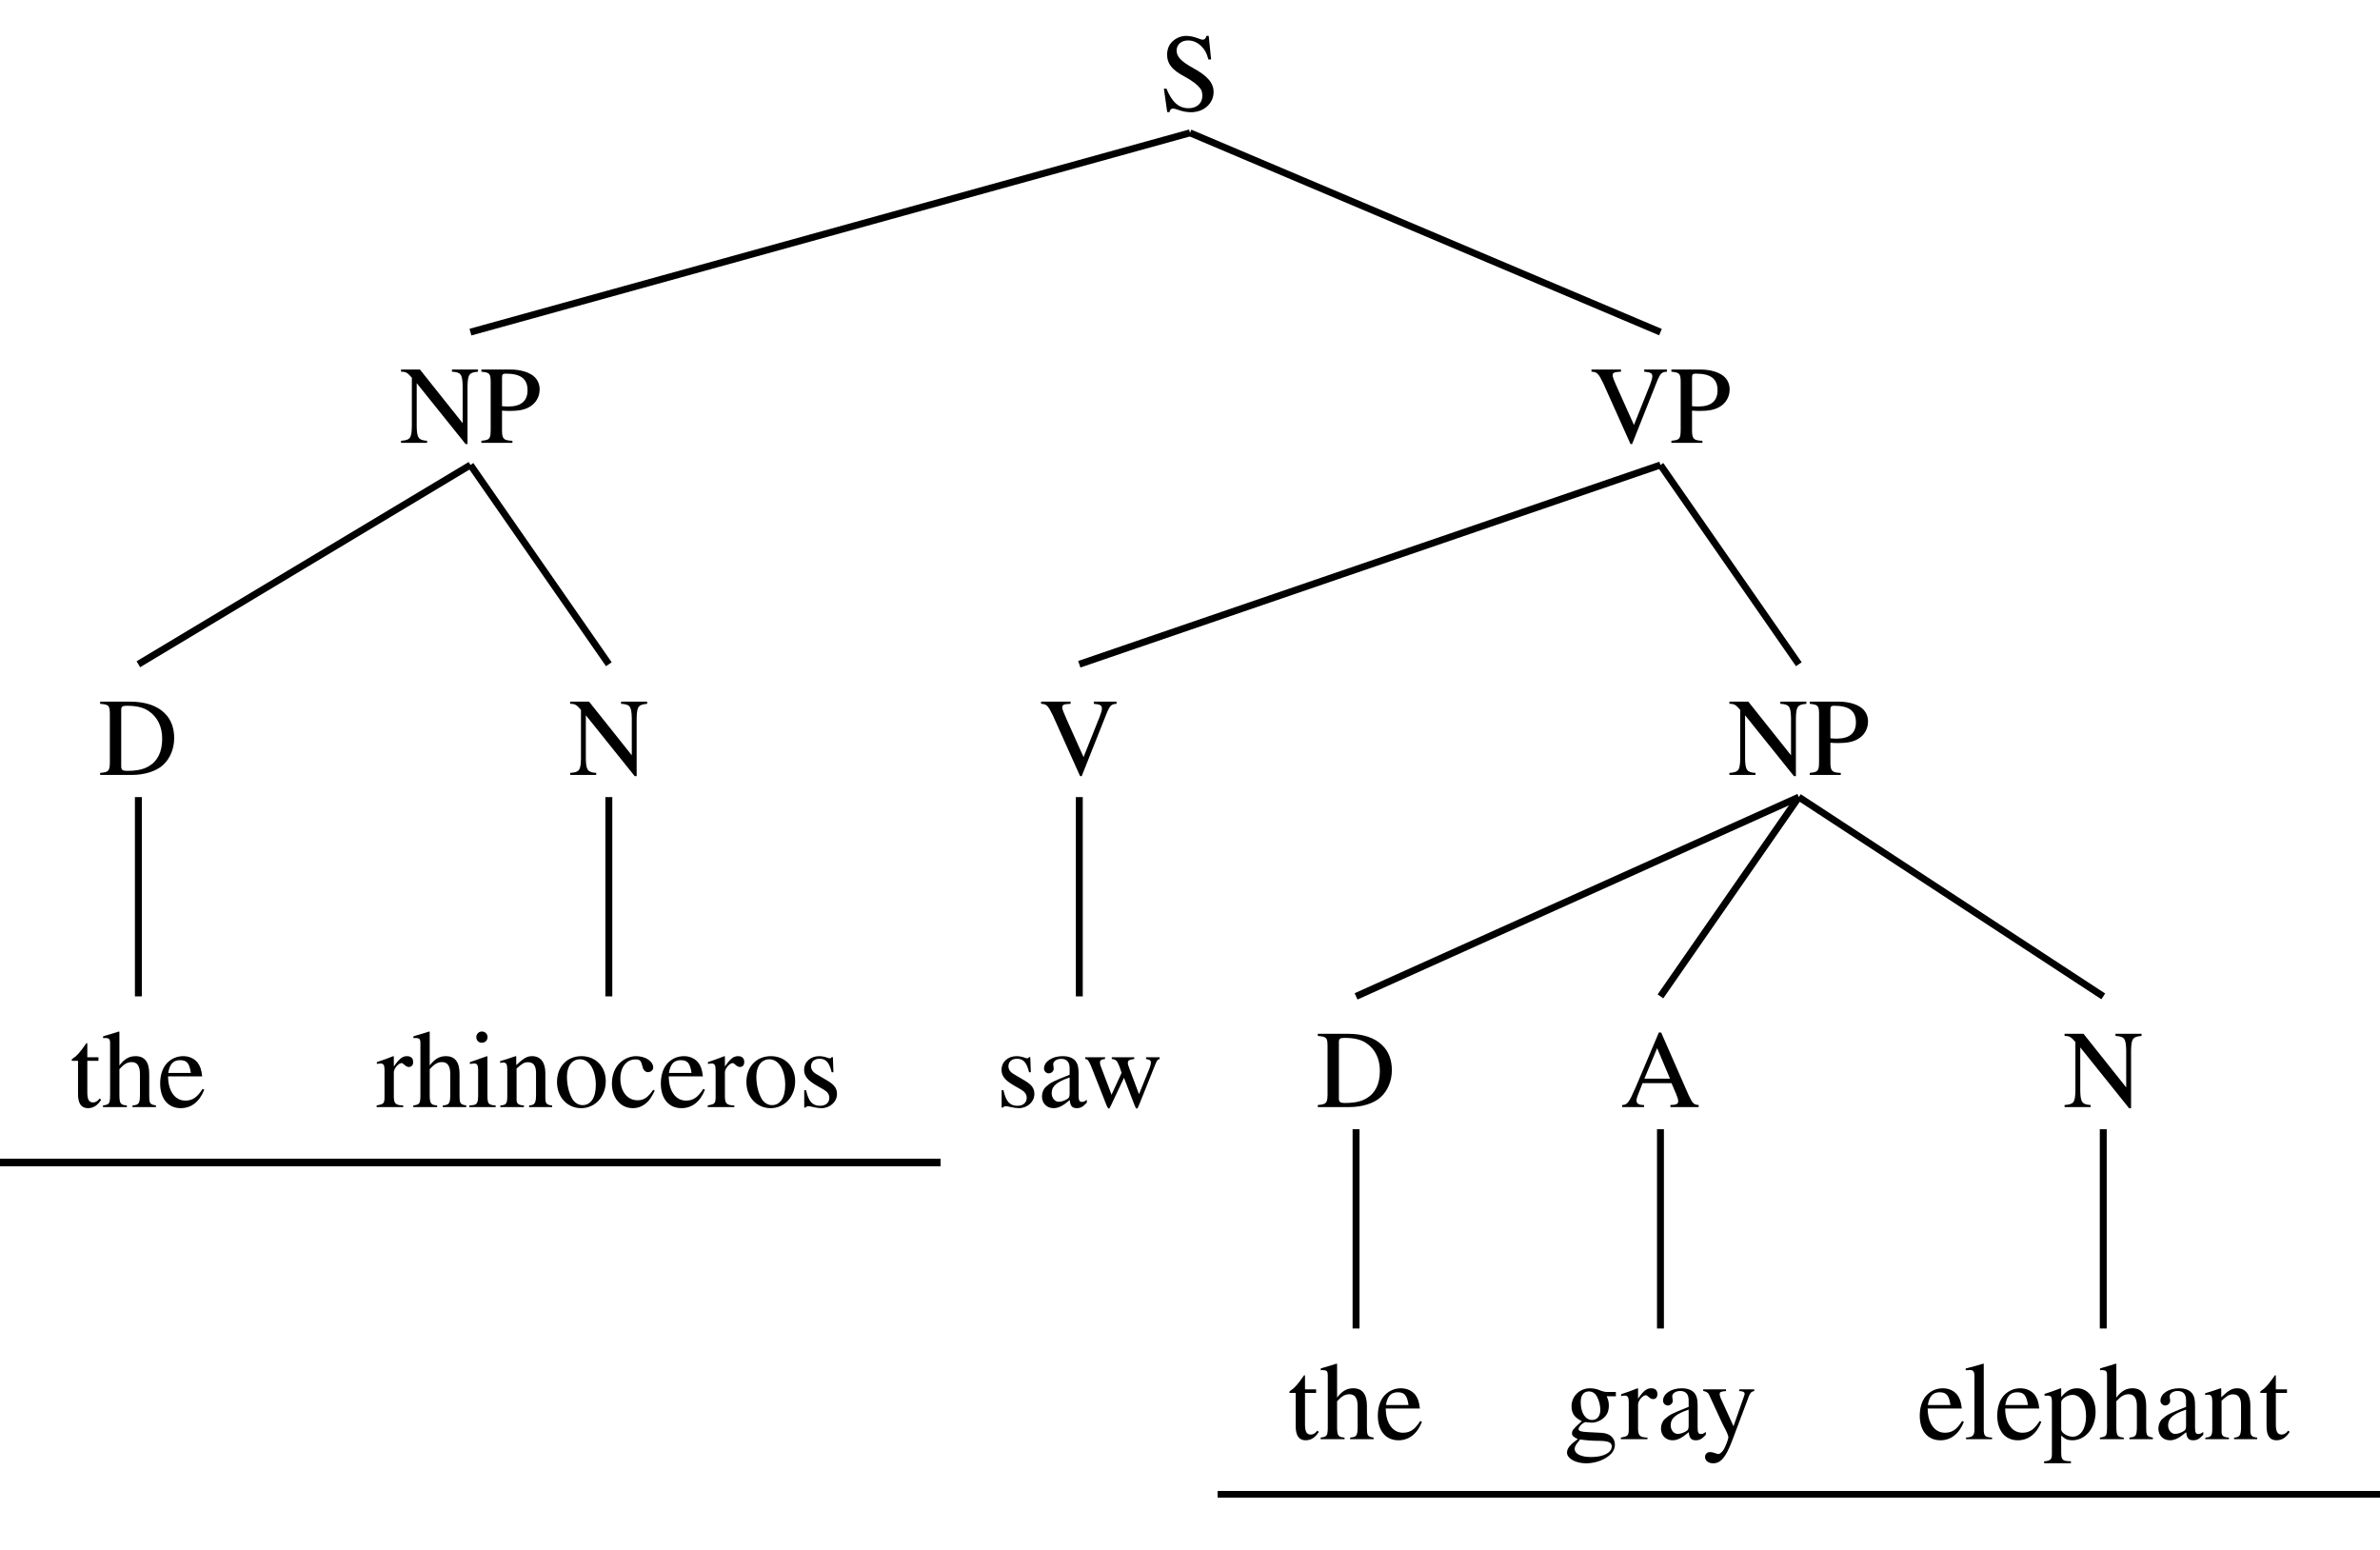
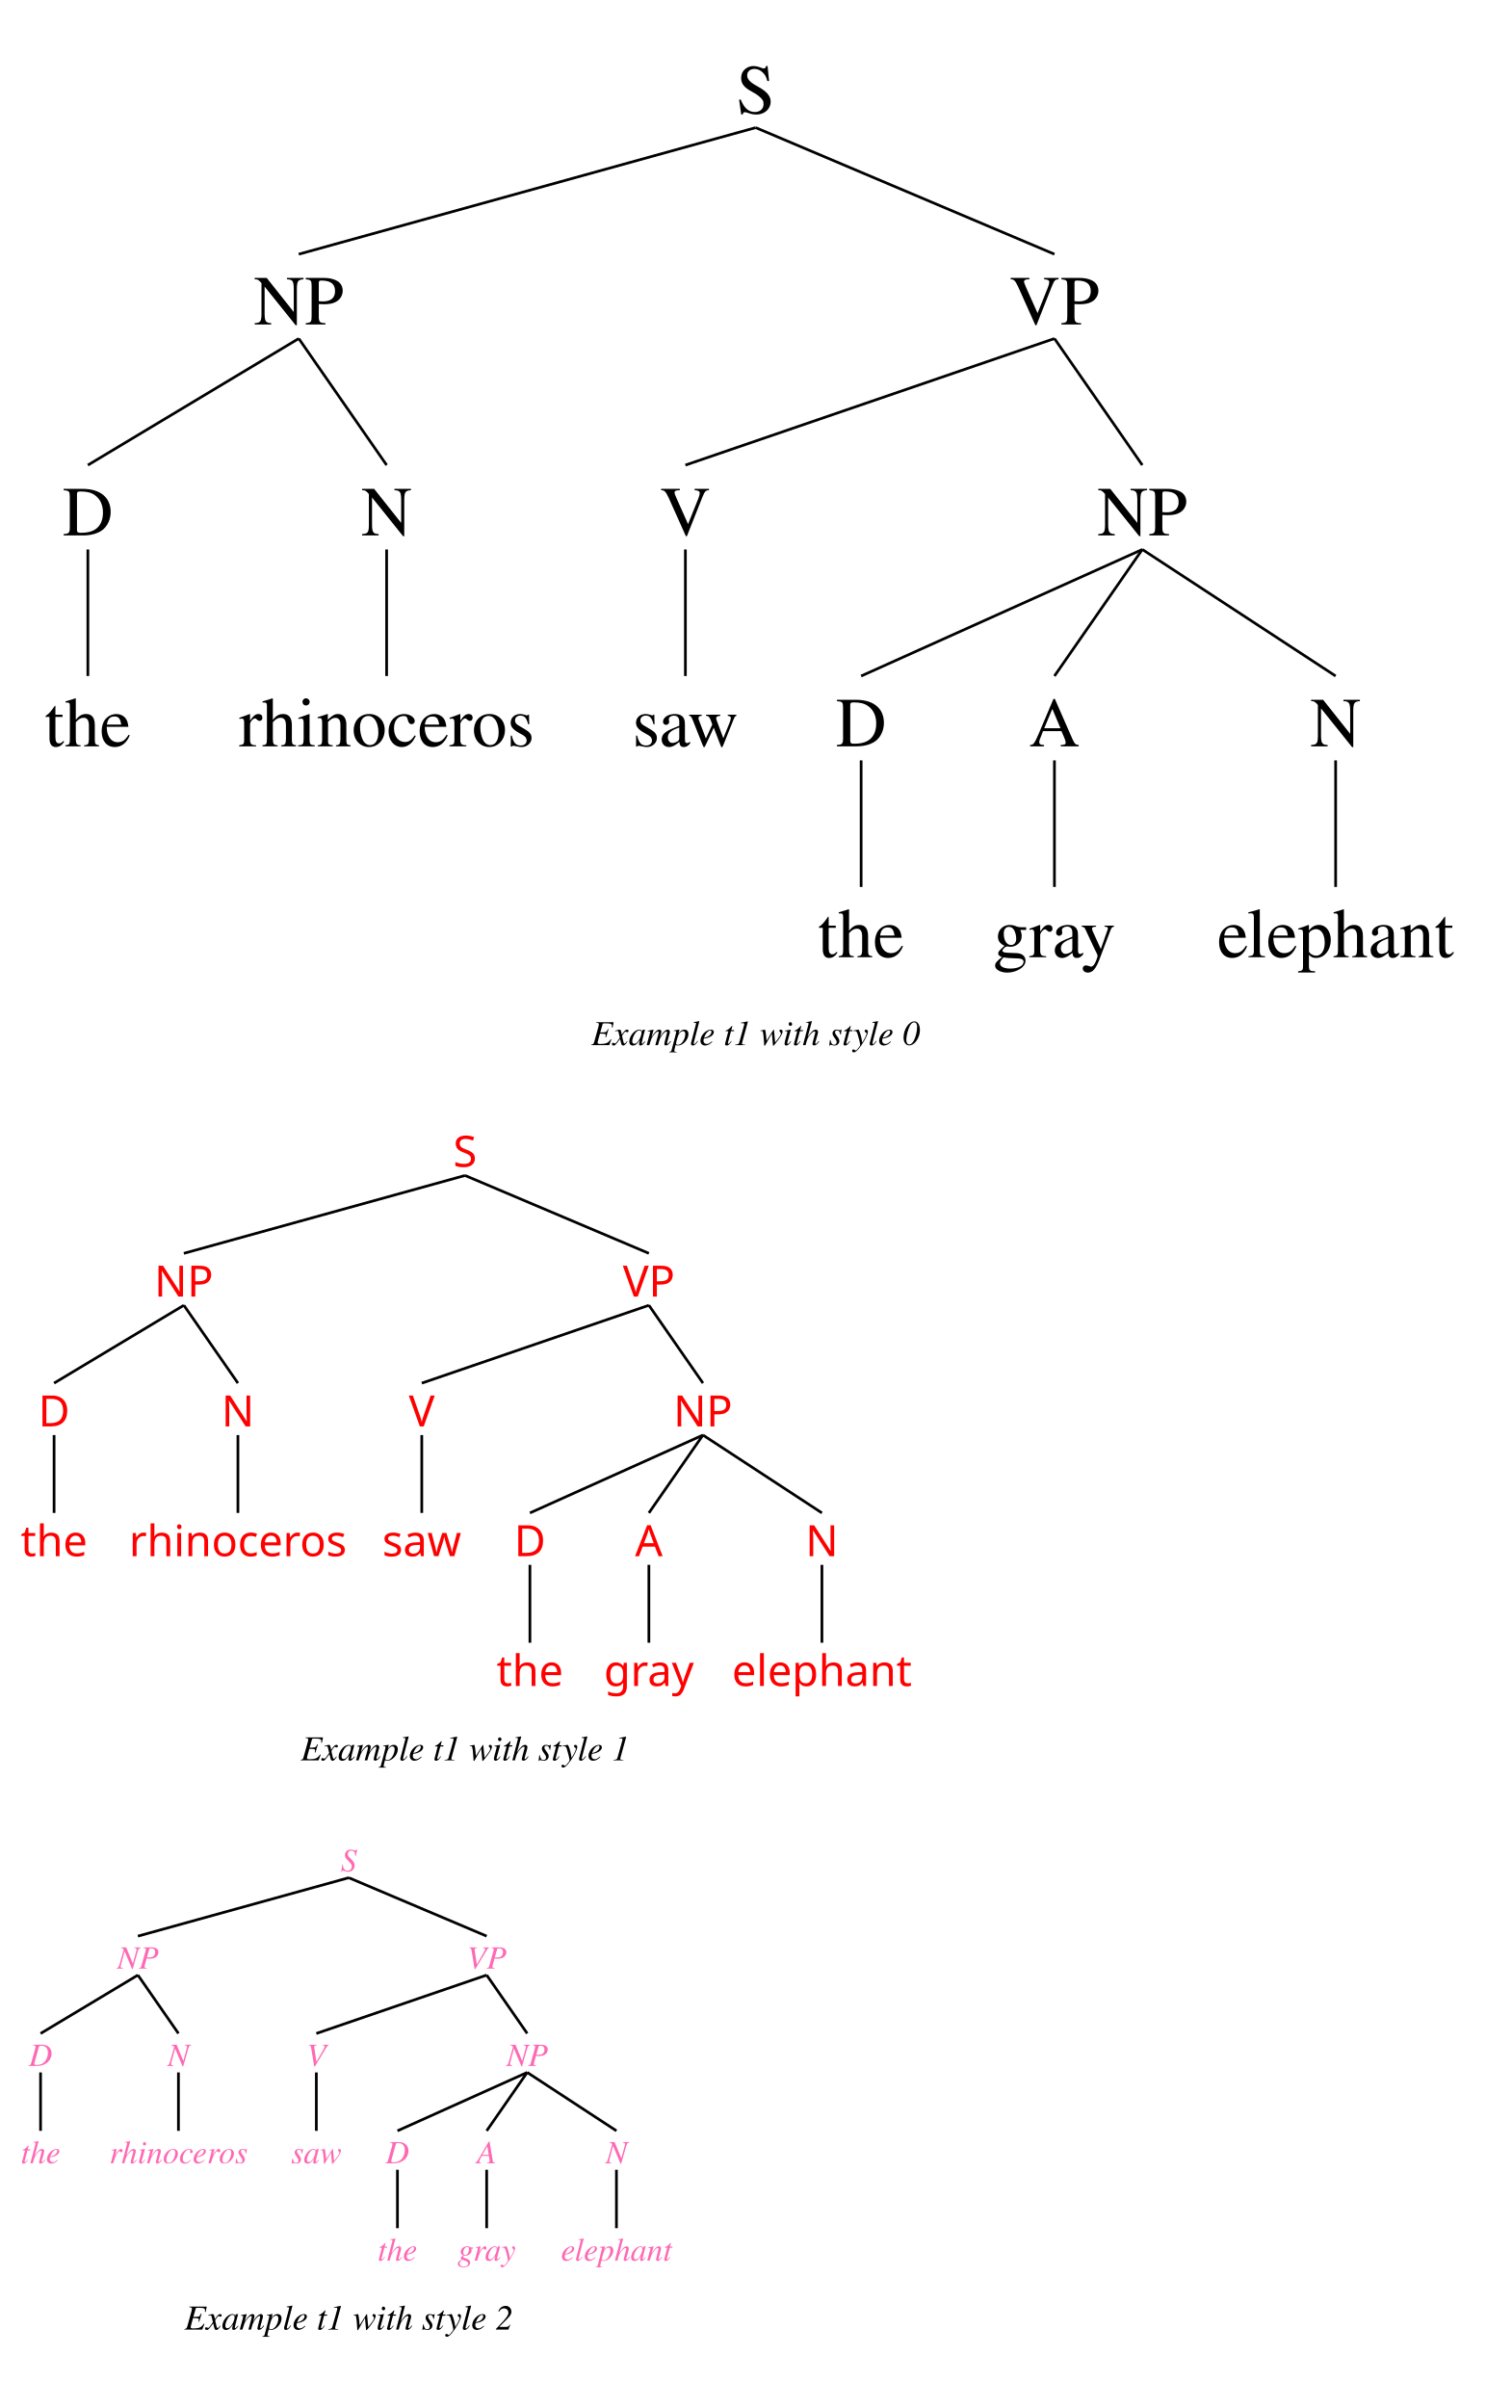
- <svg xmlns="http://www.w3.org/2000/svg" baseProfile="full" height="224px" preserveAspectRatio="xMidYMid meet" style="font-family: times, serif; font-weight: normal; font-style: normal; font-size: 16px;" version="1.1" viewBox="0,0,344.0,224.0" width="344px">
+ <svg xmlns="http://www.w3.org/2000/svg" baseProfile="full" height="890.5px" preserveAspectRatio="xMidYMid meet" version="1.1" viewBox="0,0,559.0,890.5" width="559px">
  <defs />
-   <svg width="100%" x="0" y="0px">
+   <svg height="383.5" width="559.0" x="0" y="16">
    <defs />
-     <text text-anchor="middle" x="50%" y="16px">S</text>
-   </svg>
-   <svg width="39.535%" x="0%" y="48px">
-     <defs />
-     <svg width="100%" x="0" y="0px">
+     <svg baseProfile="full" height="383.5px" preserveAspectRatio="xMidYMid meet" version="1.1" viewBox="0,0,559.0,383.5" width="559px">
      <defs />
-       <text text-anchor="middle" x="50%" y="16px">NP</text>
-     </svg>
-     <svg width="29.412%" x="0%" y="48px">
-       <defs />
-       <svg width="100%" x="0" y="0px">
-         <defs />
-         <text text-anchor="middle" x="50%" y="16px">D</text>
-       </svg>
-       <svg width="100%" x="0%" y="48px">
-         <defs />
-         <svg width="100%" x="0" y="0px">
-           <defs />
-           <text text-anchor="middle" x="50%" y="16px">the</text>
-         </svg>
-       </svg>
-       <line stroke="black" x1="50%" x2="50%" y1="19.2px" y2="48px" />
-     </svg>
-     <line stroke="black" x1="50%" x2="14.706%" y1="19.2px" y2="48px" />
-     <svg width="70.588%" x="29.412%" y="48px">
-       <defs />
-       <svg width="100%" x="0" y="0px">
-         <defs />
-         <text text-anchor="middle" x="50%" y="16px">N</text>
-       </svg>
-       <svg width="100%" x="0%" y="48px">
-         <defs />
-         <svg width="100%" x="0" y="0px">
-           <defs />
-           <text text-anchor="middle" x="50%" y="16px">rhinoceros</text>
-         </svg>
-       </svg>
-       <line stroke="black" x1="50%" x2="50%" y1="19.2px" y2="48px" />
-     </svg>
-     <line stroke="black" x1="50%" x2="64.706%" y1="19.2px" y2="48px" />
-   </svg>
-   <line stroke="black" x1="50%" x2="19.767%" y1="19.2px" y2="48px" />
-   <svg width="60.465%" x="39.535%" y="48px">
-     <defs />
-     <svg width="100%" x="0" y="0px">
-       <defs />
-       <text text-anchor="middle" x="50%" y="16px">VP</text>
-     </svg>
-     <svg width="19.231%" x="0%" y="48px">
-       <defs />
-       <svg width="100%" x="0" y="0px">
-         <defs />
-         <text text-anchor="middle" x="50%" y="16px">V</text>
-       </svg>
-       <svg width="100%" x="0%" y="48px">
-         <defs />
-         <svg width="100%" x="0" y="0px">
-           <defs />
-           <text text-anchor="middle" x="50%" y="16px">saw</text>
-         </svg>
-       </svg>
-       <line stroke="black" x1="50%" x2="50%" y1="19.2px" y2="48px" />
-     </svg>
-     <line stroke="black" x1="50%" x2="9.615%" y1="19.2px" y2="48px" />
-     <svg width="80.769%" x="19.231%" y="48px">
-       <defs />
-       <svg width="100%" x="0" y="0px">
-         <defs />
-         <text text-anchor="middle" x="50%" y="16px">NP</text>
-       </svg>
-       <svg width="23.809%" x="0%" y="48px">
-         <defs />
-         <svg width="100%" x="0" y="0px">
-           <defs />
-           <text text-anchor="middle" x="50%" y="16px">D</text>
-         </svg>
-         <svg width="100%" x="0%" y="48px">
+       <svg height="351.0" width="559.0" x="0" y="0">
+         <defs />
+         <svg baseProfile="full" height="351px" preserveAspectRatio="xMidYMid meet" style="font-family: georgia, times, serif; font-weight:normal; font-style: normal; font-size: 26px;" version="1.1" viewBox="0,0,559.0,351.0" width="559px">
          <defs />
          <svg width="100%" x="0" y="0px">
            <defs />
-             <text text-anchor="middle" x="50%" y="16px">the</text>
-           </svg>
+             <text fill="black" text-anchor="middle" x="50%" y="26px">S</text>
+           </svg>
+           <svg width="39.535%" x="0%" y="78px">
+             <defs />
+             <svg width="100%" x="0" y="0px">
+               <defs />
+               <text fill="black" text-anchor="middle" x="50%" y="26px">NP</text>
+             </svg>
+             <svg width="29.412%" x="0%" y="78px">
+               <defs />
+               <svg width="100%" x="0" y="0px">
+                 <defs />
+                 <text fill="black" text-anchor="middle" x="50%" y="26px">D</text>
+               </svg>
+               <svg width="100%" x="0%" y="78px">
+                 <defs />
+                 <svg width="100%" x="0" y="0px">
+                   <defs />
+                   <text fill="black" text-anchor="middle" x="50%" y="26px">the</text>
+                 </svg>
+               </svg>
+               <line stroke="black" x1="50%" x2="50%" y1="31.2px" y2="78px" />
+             </svg>
+             <line stroke="black" x1="50%" x2="14.706%" y1="31.2px" y2="78px" />
+             <svg width="70.588%" x="29.412%" y="78px">
+               <defs />
+               <svg width="100%" x="0" y="0px">
+                 <defs />
+                 <text fill="black" text-anchor="middle" x="50%" y="26px">N</text>
+               </svg>
+               <svg width="100%" x="0%" y="78px">
+                 <defs />
+                 <svg width="100%" x="0" y="0px">
+                   <defs />
+                   <text fill="black" text-anchor="middle" x="50%" y="26px">rhinoceros</text>
+                 </svg>
+               </svg>
+               <line stroke="black" x1="50%" x2="50%" y1="31.2px" y2="78px" />
+             </svg>
+             <line stroke="black" x1="50%" x2="64.706%" y1="31.2px" y2="78px" />
+           </svg>
+           <line stroke="black" x1="50%" x2="19.767%" y1="31.2px" y2="78px" />
+           <svg width="60.465%" x="39.535%" y="78px">
+             <defs />
+             <svg width="100%" x="0" y="0px">
+               <defs />
+               <text fill="black" text-anchor="middle" x="50%" y="26px">VP</text>
+             </svg>
+             <svg width="19.231%" x="0%" y="78px">
+               <defs />
+               <svg width="100%" x="0" y="0px">
+                 <defs />
+                 <text fill="black" text-anchor="middle" x="50%" y="26px">V</text>
+               </svg>
+               <svg width="100%" x="0%" y="78px">
+                 <defs />
+                 <svg width="100%" x="0" y="0px">
+                   <defs />
+                   <text fill="black" text-anchor="middle" x="50%" y="26px">saw</text>
+                 </svg>
+               </svg>
+               <line stroke="black" x1="50%" x2="50%" y1="31.2px" y2="78px" />
+             </svg>
+             <line stroke="black" x1="50%" x2="9.615%" y1="31.2px" y2="78px" />
+             <svg width="80.769%" x="19.231%" y="78px">
+               <defs />
+               <svg width="100%" x="0" y="0px">
+                 <defs />
+                 <text fill="black" text-anchor="middle" x="50%" y="26px">NP</text>
+               </svg>
+               <svg width="23.809%" x="0%" y="78px">
+                 <defs />
+                 <svg width="100%" x="0" y="0px">
+                   <defs />
+                   <text fill="black" text-anchor="middle" x="50%" y="26px">D</text>
+                 </svg>
+                 <svg width="100%" x="0%" y="78px">
+                   <defs />
+                   <svg width="100%" x="0" y="0px">
+                     <defs />
+                     <text fill="black" text-anchor="middle" x="50%" y="26px">the</text>
+                   </svg>
+                 </svg>
+                 <line stroke="black" x1="50%" x2="50%" y1="31.2px" y2="78px" />
+               </svg>
+               <line stroke="black" x1="50%" x2="11.905%" y1="31.2px" y2="78px" />
+               <svg width="28.571%" x="23.809%" y="78px">
+                 <defs />
+                 <svg width="100%" x="0" y="0px">
+                   <defs />
+                   <text fill="black" text-anchor="middle" x="50%" y="26px">A</text>
+                 </svg>
+                 <svg width="100%" x="0%" y="78px">
+                   <defs />
+                   <svg width="100%" x="0" y="0px">
+                     <defs />
+                     <text fill="black" text-anchor="middle" x="50%" y="26px">gray</text>
+                   </svg>
+                 </svg>
+                 <line stroke="black" x1="50%" x2="50%" y1="31.2px" y2="78px" />
+               </svg>
+               <line stroke="black" x1="50%" x2="38.095%" y1="31.2px" y2="78px" />
+               <svg width="47.619%" x="52.381%" y="78px">
+                 <defs />
+                 <svg width="100%" x="0" y="0px">
+                   <defs />
+                   <text fill="black" text-anchor="middle" x="50%" y="26px">N</text>
+                 </svg>
+                 <svg width="100%" x="0%" y="78px">
+                   <defs />
+                   <svg width="100%" x="0" y="0px">
+                     <defs />
+                     <text fill="black" text-anchor="middle" x="50%" y="26px">elephant</text>
+                   </svg>
+                 </svg>
+                 <line stroke="black" x1="50%" x2="50%" y1="31.2px" y2="78px" />
+               </svg>
+               <line stroke="black" x1="50%" x2="76.191%" y1="31.2px" y2="78px" />
+             </svg>
+             <line stroke="black" x1="50%" x2="59.615%" y1="31.2px" y2="78px" />
+           </svg>
+           <line stroke="black" x1="50%" x2="69.767%" y1="31.2px" y2="78px" />
        </svg>
-         <line stroke="black" x1="50%" x2="50%" y1="19.2px" y2="48px" />
-       </svg>
-       <line stroke="black" x1="50%" x2="11.905%" y1="19.2px" y2="48px" />
-       <svg width="28.571%" x="23.809%" y="48px">
-         <defs />
-         <svg width="100%" x="0" y="0px">
-           <defs />
-           <text text-anchor="middle" x="50%" y="16px">A</text>
-         </svg>
-         <svg width="100%" x="0%" y="48px">
+       </svg>
+       <svg height="100%" width="100%" x="0" y="357.5">
+         <defs />
+         <text style="font-family: times, serif; font-weight:normal; font-style: italic; font-size: 13px;" text-anchor="middle" x="50%" y="1em">Example t1 with style 0</text>
+       </svg>
+     </svg>
+   </svg>
+   <svg height="248.5" width="344.0" x="0" y="415.5">
+     <defs />
+     <svg baseProfile="full" height="248.5px" preserveAspectRatio="xMidYMid meet" version="1.1" viewBox="0,0,344.0,248.5" width="344px">
+       <defs />
+       <svg height="216.0" width="344.0" x="0" y="0">
+         <defs />
+         <svg baseProfile="full" height="216px" preserveAspectRatio="xMidYMid meet" style="font-family: sans-serif; font-weight:normal; font-style: normal; font-size: 16px;" version="1.1" viewBox="0,0,344.0,216.0" width="344px">
          <defs />
          <svg width="100%" x="0" y="0px">
            <defs />
-             <text text-anchor="middle" x="50%" y="16px">gray</text>
-           </svg>
+             <text fill="red" text-anchor="middle" x="50%" y="16px">S</text>
+           </svg>
+           <svg width="39.535%" x="0%" y="48px">
+             <defs />
+             <svg width="100%" x="0" y="0px">
+               <defs />
+               <text fill="red" text-anchor="middle" x="50%" y="16px">NP</text>
+             </svg>
+             <svg width="29.412%" x="0%" y="48px">
+               <defs />
+               <svg width="100%" x="0" y="0px">
+                 <defs />
+                 <text fill="red" text-anchor="middle" x="50%" y="16px">D</text>
+               </svg>
+               <svg width="100%" x="0%" y="48px">
+                 <defs />
+                 <svg width="100%" x="0" y="0px">
+                   <defs />
+                   <text fill="red" text-anchor="middle" x="50%" y="16px">the</text>
+                 </svg>
+               </svg>
+               <line stroke="black" x1="50%" x2="50%" y1="19.2px" y2="48px" />
+             </svg>
+             <line stroke="black" x1="50%" x2="14.706%" y1="19.2px" y2="48px" />
+             <svg width="70.588%" x="29.412%" y="48px">
+               <defs />
+               <svg width="100%" x="0" y="0px">
+                 <defs />
+                 <text fill="red" text-anchor="middle" x="50%" y="16px">N</text>
+               </svg>
+               <svg width="100%" x="0%" y="48px">
+                 <defs />
+                 <svg width="100%" x="0" y="0px">
+                   <defs />
+                   <text fill="red" text-anchor="middle" x="50%" y="16px">rhinoceros</text>
+                 </svg>
+               </svg>
+               <line stroke="black" x1="50%" x2="50%" y1="19.2px" y2="48px" />
+             </svg>
+             <line stroke="black" x1="50%" x2="64.706%" y1="19.2px" y2="48px" />
+           </svg>
+           <line stroke="black" x1="50%" x2="19.767%" y1="19.2px" y2="48px" />
+           <svg width="60.465%" x="39.535%" y="48px">
+             <defs />
+             <svg width="100%" x="0" y="0px">
+               <defs />
+               <text fill="red" text-anchor="middle" x="50%" y="16px">VP</text>
+             </svg>
+             <svg width="19.231%" x="0%" y="48px">
+               <defs />
+               <svg width="100%" x="0" y="0px">
+                 <defs />
+                 <text fill="red" text-anchor="middle" x="50%" y="16px">V</text>
+               </svg>
+               <svg width="100%" x="0%" y="48px">
+                 <defs />
+                 <svg width="100%" x="0" y="0px">
+                   <defs />
+                   <text fill="red" text-anchor="middle" x="50%" y="16px">saw</text>
+                 </svg>
+               </svg>
+               <line stroke="black" x1="50%" x2="50%" y1="19.2px" y2="48px" />
+             </svg>
+             <line stroke="black" x1="50%" x2="9.615%" y1="19.2px" y2="48px" />
+             <svg width="80.769%" x="19.231%" y="48px">
+               <defs />
+               <svg width="100%" x="0" y="0px">
+                 <defs />
+                 <text fill="red" text-anchor="middle" x="50%" y="16px">NP</text>
+               </svg>
+               <svg width="23.809%" x="0%" y="48px">
+                 <defs />
+                 <svg width="100%" x="0" y="0px">
+                   <defs />
+                   <text fill="red" text-anchor="middle" x="50%" y="16px">D</text>
+                 </svg>
+                 <svg width="100%" x="0%" y="48px">
+                   <defs />
+                   <svg width="100%" x="0" y="0px">
+                     <defs />
+                     <text fill="red" text-anchor="middle" x="50%" y="16px">the</text>
+                   </svg>
+                 </svg>
+                 <line stroke="black" x1="50%" x2="50%" y1="19.2px" y2="48px" />
+               </svg>
+               <line stroke="black" x1="50%" x2="11.905%" y1="19.2px" y2="48px" />
+               <svg width="28.571%" x="23.809%" y="48px">
+                 <defs />
+                 <svg width="100%" x="0" y="0px">
+                   <defs />
+                   <text fill="red" text-anchor="middle" x="50%" y="16px">A</text>
+                 </svg>
+                 <svg width="100%" x="0%" y="48px">
+                   <defs />
+                   <svg width="100%" x="0" y="0px">
+                     <defs />
+                     <text fill="red" text-anchor="middle" x="50%" y="16px">gray</text>
+                   </svg>
+                 </svg>
+                 <line stroke="black" x1="50%" x2="50%" y1="19.2px" y2="48px" />
+               </svg>
+               <line stroke="black" x1="50%" x2="38.095%" y1="19.2px" y2="48px" />
+               <svg width="47.619%" x="52.381%" y="48px">
+                 <defs />
+                 <svg width="100%" x="0" y="0px">
+                   <defs />
+                   <text fill="red" text-anchor="middle" x="50%" y="16px">N</text>
+                 </svg>
+                 <svg width="100%" x="0%" y="48px">
+                   <defs />
+                   <svg width="100%" x="0" y="0px">
+                     <defs />
+                     <text fill="red" text-anchor="middle" x="50%" y="16px">elephant</text>
+                   </svg>
+                 </svg>
+                 <line stroke="black" x1="50%" x2="50%" y1="19.2px" y2="48px" />
+               </svg>
+               <line stroke="black" x1="50%" x2="76.191%" y1="19.2px" y2="48px" />
+             </svg>
+             <line stroke="black" x1="50%" x2="59.615%" y1="19.2px" y2="48px" />
+           </svg>
+           <line stroke="black" x1="50%" x2="69.767%" y1="19.2px" y2="48px" />
        </svg>
-         <line stroke="black" x1="50%" x2="50%" y1="19.2px" y2="48px" />
-       </svg>
-       <line stroke="black" x1="50%" x2="38.095%" y1="19.2px" y2="48px" />
-       <svg width="47.619%" x="52.381%" y="48px">
-         <defs />
-         <svg width="100%" x="0" y="0px">
-           <defs />
-           <text text-anchor="middle" x="50%" y="16px">N</text>
-         </svg>
-         <svg width="100%" x="0%" y="48px">
+       </svg>
+       <svg height="100%" width="100%" x="0" y="222.5">
+         <defs />
+         <text style="font-family: times, serif; font-weight:normal; font-style: italic; font-size: 13px;" text-anchor="middle" x="50%" y="1em">Example t1 with style 1</text>
+       </svg>
+     </svg>
+   </svg>
+   <svg height="194.5" width="258.0" x="0" y="680.0">
+     <defs />
+     <svg baseProfile="full" height="194.5px" preserveAspectRatio="xMidYMid meet" version="1.1" viewBox="0,0,258.0,194.5" width="258px">
+       <defs />
+       <svg height="162.0" width="258.0" x="0" y="0">
+         <defs />
+         <svg baseProfile="full" height="162px" preserveAspectRatio="xMidYMid meet" style="font-family: impact, times, serif; font-weight: normal; font-style: italic; font-size: 12px;" version="1.1" viewBox="0,0,258.0,162.0" width="258px">
          <defs />
          <svg width="100%" x="0" y="0px">
            <defs />
-             <text text-anchor="middle" x="50%" y="16px">elephant</text>
-           </svg>
+             <text fill="#FF69B4" text-anchor="middle" x="50%" y="12px">S</text>
+           </svg>
+           <svg width="39.535%" x="0%" y="36px">
+             <defs />
+             <svg width="100%" x="0" y="0px">
+               <defs />
+               <text fill="#FF69B4" text-anchor="middle" x="50%" y="12px">NP</text>
+             </svg>
+             <svg width="29.412%" x="0%" y="36px">
+               <defs />
+               <svg width="100%" x="0" y="0px">
+                 <defs />
+                 <text fill="#FF69B4" text-anchor="middle" x="50%" y="12px">D</text>
+               </svg>
+               <svg width="100%" x="0%" y="36px">
+                 <defs />
+                 <svg width="100%" x="0" y="0px">
+                   <defs />
+                   <text fill="#FF69B4" text-anchor="middle" x="50%" y="12px">the</text>
+                 </svg>
+               </svg>
+               <line stroke="black" x1="50%" x2="50%" y1="14.4px" y2="36px" />
+             </svg>
+             <line stroke="black" x1="50%" x2="14.706%" y1="14.4px" y2="36px" />
+             <svg width="70.588%" x="29.412%" y="36px">
+               <defs />
+               <svg width="100%" x="0" y="0px">
+                 <defs />
+                 <text fill="#FF69B4" text-anchor="middle" x="50%" y="12px">N</text>
+               </svg>
+               <svg width="100%" x="0%" y="36px">
+                 <defs />
+                 <svg width="100%" x="0" y="0px">
+                   <defs />
+                   <text fill="#FF69B4" text-anchor="middle" x="50%" y="12px">rhinoceros</text>
+                 </svg>
+               </svg>
+               <line stroke="black" x1="50%" x2="50%" y1="14.4px" y2="36px" />
+             </svg>
+             <line stroke="black" x1="50%" x2="64.706%" y1="14.4px" y2="36px" />
+           </svg>
+           <line stroke="black" x1="50%" x2="19.767%" y1="14.4px" y2="36px" />
+           <svg width="60.465%" x="39.535%" y="36px">
+             <defs />
+             <svg width="100%" x="0" y="0px">
+               <defs />
+               <text fill="#FF69B4" text-anchor="middle" x="50%" y="12px">VP</text>
+             </svg>
+             <svg width="19.231%" x="0%" y="36px">
+               <defs />
+               <svg width="100%" x="0" y="0px">
+                 <defs />
+                 <text fill="#FF69B4" text-anchor="middle" x="50%" y="12px">V</text>
+               </svg>
+               <svg width="100%" x="0%" y="36px">
+                 <defs />
+                 <svg width="100%" x="0" y="0px">
+                   <defs />
+                   <text fill="#FF69B4" text-anchor="middle" x="50%" y="12px">saw</text>
+                 </svg>
+               </svg>
+               <line stroke="black" x1="50%" x2="50%" y1="14.4px" y2="36px" />
+             </svg>
+             <line stroke="black" x1="50%" x2="9.615%" y1="14.4px" y2="36px" />
+             <svg width="80.769%" x="19.231%" y="36px">
+               <defs />
+               <svg width="100%" x="0" y="0px">
+                 <defs />
+                 <text fill="#FF69B4" text-anchor="middle" x="50%" y="12px">NP</text>
+               </svg>
+               <svg width="23.809%" x="0%" y="36px">
+                 <defs />
+                 <svg width="100%" x="0" y="0px">
+                   <defs />
+                   <text fill="#FF69B4" text-anchor="middle" x="50%" y="12px">D</text>
+                 </svg>
+                 <svg width="100%" x="0%" y="36px">
+                   <defs />
+                   <svg width="100%" x="0" y="0px">
+                     <defs />
+                     <text fill="#FF69B4" text-anchor="middle" x="50%" y="12px">the</text>
+                   </svg>
+                 </svg>
+                 <line stroke="black" x1="50%" x2="50%" y1="14.4px" y2="36px" />
+               </svg>
+               <line stroke="black" x1="50%" x2="11.905%" y1="14.4px" y2="36px" />
+               <svg width="28.571%" x="23.809%" y="36px">
+                 <defs />
+                 <svg width="100%" x="0" y="0px">
+                   <defs />
+                   <text fill="#FF69B4" text-anchor="middle" x="50%" y="12px">A</text>
+                 </svg>
+                 <svg width="100%" x="0%" y="36px">
+                   <defs />
+                   <svg width="100%" x="0" y="0px">
+                     <defs />
+                     <text fill="#FF69B4" text-anchor="middle" x="50%" y="12px">gray</text>
+                   </svg>
+                 </svg>
+                 <line stroke="black" x1="50%" x2="50%" y1="14.4px" y2="36px" />
+               </svg>
+               <line stroke="black" x1="50%" x2="38.095%" y1="14.4px" y2="36px" />
+               <svg width="47.619%" x="52.381%" y="36px">
+                 <defs />
+                 <svg width="100%" x="0" y="0px">
+                   <defs />
+                   <text fill="#FF69B4" text-anchor="middle" x="50%" y="12px">N</text>
+                 </svg>
+                 <svg width="100%" x="0%" y="36px">
+                   <defs />
+                   <svg width="100%" x="0" y="0px">
+                     <defs />
+                     <text fill="#FF69B4" text-anchor="middle" x="50%" y="12px">elephant</text>
+                   </svg>
+                 </svg>
+                 <line stroke="black" x1="50%" x2="50%" y1="14.4px" y2="36px" />
+               </svg>
+               <line stroke="black" x1="50%" x2="76.191%" y1="14.4px" y2="36px" />
+             </svg>
+             <line stroke="black" x1="50%" x2="59.615%" y1="14.4px" y2="36px" />
+           </svg>
+           <line stroke="black" x1="50%" x2="69.767%" y1="14.4px" y2="36px" />
        </svg>
-         <line stroke="black" x1="50%" x2="50%" y1="19.2px" y2="48px" />
-       </svg>
-       <line stroke="black" x1="50%" x2="76.191%" y1="19.2px" y2="48px" />
+       </svg>
+       <svg height="100%" width="100%" x="0" y="168.5">
+         <defs />
+         <text style="font-family: times, serif; font-weight:normal; font-style: italic; font-size: 13px;" text-anchor="middle" x="50%" y="1em">Example t1 with style 2</text>
+       </svg>
    </svg>
-     <line stroke="black" x1="50%" x2="59.615%" y1="19.2px" y2="48px" />
  </svg>
-   <line stroke="black" x1="50%" x2="69.767%" y1="19.2px" y2="48px" />
-   <line shape-rendering="crispEdges" stroke="black" stroke-opacity="1.0" stroke-width="1" x1="0%" x2="39.535%" y1="168px" y2="168px" />
-   <line shape-rendering="crispEdges" stroke="black" stroke-opacity="1.0" stroke-width="1" x1="51.163%" x2="100%" y1="216px" y2="216px" />
-   <line shape-rendering="crispEdges" stroke="black" stroke-opacity="1.0" stroke-width="1" x1="0%" x2="39.535%" y1="168px" y2="168px" />
-   <line shape-rendering="crispEdges" stroke="black" stroke-opacity="1.0" stroke-width="1" x1="51.163%" x2="100%" y1="216px" y2="216px" />
</svg>
